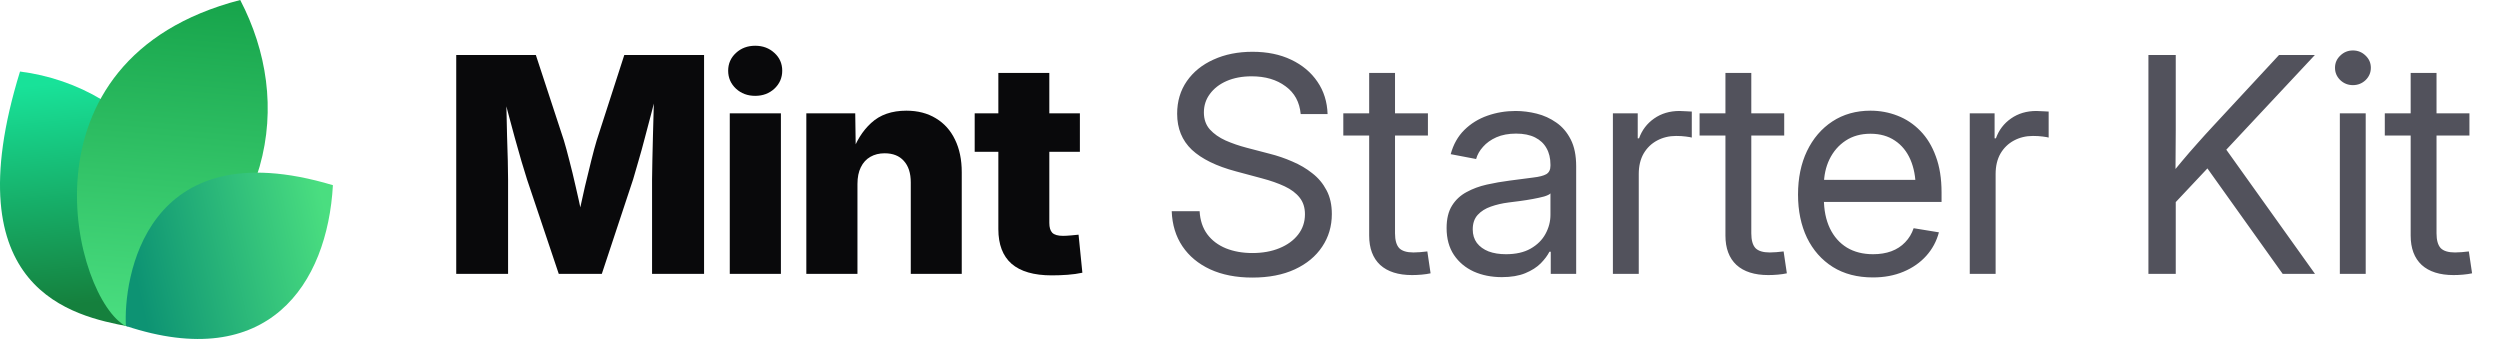
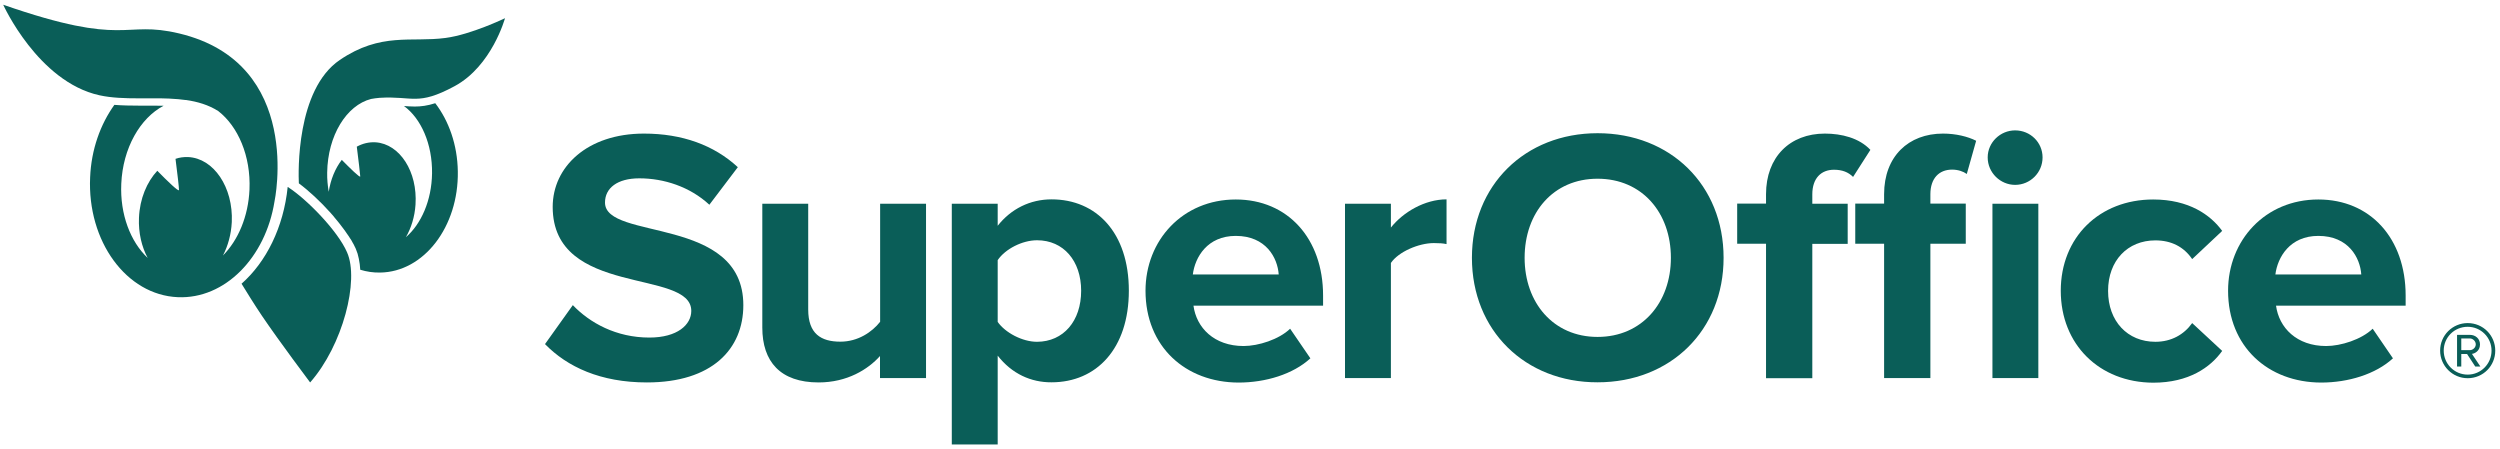
- <svg xmlns="http://www.w3.org/2000/svg" width="177" height="24" viewBox="0 0 177 24" fill="none">
-   <path d="M9.061 23.108C5.268 22.377 -3.391 20.627 1.417 5.064C9.634 6.099 16.973 14.064 9.061 23.108Z" fill="url(#paint0_linear_17557_2020)" />
-   <path d="M8.919 23.094C5.276 21.222 0.784 4.209 17.007 0C20.757 7.193 19.621 16.545 8.919 23.094Z" fill="url(#paint1_linear_17557_2020)" />
-   <path d="M8.914 23.079C8.735 19.882 10.159 9.085 23.57 13.111C23.181 20.123 18.984 26.418 8.914 23.079Z" fill="url(#paint2_linear_17557_2020)" />
-   <path d="M32.301 19.392V3.894H37.938L39.925 9.948C40.036 10.315 40.164 10.787 40.31 11.362C40.462 11.938 40.611 12.552 40.757 13.204C40.91 13.855 41.048 14.483 41.173 15.086C41.305 15.682 41.412 16.192 41.495 16.615H40.695C40.771 16.192 40.871 15.682 40.996 15.086C41.128 14.49 41.267 13.866 41.412 13.214C41.565 12.562 41.714 11.948 41.86 11.373C42.005 10.79 42.133 10.315 42.244 9.948L44.2 3.894H49.848V19.392H46.166V12.704C46.166 12.357 46.173 11.917 46.187 11.383C46.2 10.849 46.214 10.27 46.228 9.646C46.249 9.022 46.266 8.391 46.28 7.753C46.301 7.115 46.311 6.519 46.311 5.964H46.623C46.485 6.561 46.332 7.181 46.166 7.826C45.999 8.471 45.833 9.102 45.666 9.719C45.507 10.336 45.351 10.901 45.198 11.414C45.053 11.928 44.928 12.357 44.824 12.704L42.608 19.392H39.561L37.314 12.704C37.203 12.357 37.072 11.928 36.919 11.414C36.773 10.901 36.614 10.34 36.441 9.729C36.274 9.112 36.104 8.481 35.931 7.836C35.764 7.192 35.608 6.567 35.463 5.964H35.827C35.834 6.512 35.844 7.105 35.858 7.743C35.872 8.374 35.886 9.005 35.9 9.636C35.92 10.26 35.938 10.839 35.952 11.373C35.965 11.907 35.972 12.351 35.972 12.704V19.392H32.301ZM51.668 19.392V8.024H55.288V19.392H51.668ZM53.468 6.786C52.927 6.786 52.473 6.616 52.105 6.276C51.738 5.93 51.554 5.507 51.554 5.007C51.554 4.508 51.738 4.088 52.105 3.749C52.473 3.409 52.927 3.239 53.468 3.239C54.009 3.239 54.463 3.409 54.83 3.749C55.198 4.082 55.382 4.501 55.382 5.007C55.382 5.507 55.198 5.93 54.83 6.276C54.463 6.616 54.009 6.786 53.468 6.786ZM60.708 13.027V19.392H57.088V8.024H60.551L60.593 10.967H60.281C60.593 10.024 61.061 9.268 61.685 8.7C62.309 8.124 63.138 7.836 64.171 7.836C64.975 7.836 65.672 8.017 66.262 8.377C66.851 8.731 67.302 9.234 67.614 9.885C67.933 10.537 68.092 11.307 68.092 12.194V19.392H64.483V12.912C64.483 12.26 64.32 11.754 63.994 11.394C63.675 11.033 63.221 10.853 62.632 10.853C62.25 10.853 61.914 10.936 61.623 11.102C61.332 11.269 61.106 11.515 60.947 11.841C60.787 12.16 60.708 12.555 60.708 13.027ZM76.456 8.024V10.749H69.008V8.024H76.456ZM70.683 5.163H74.292V15.783C74.292 16.102 74.361 16.334 74.5 16.48C74.646 16.625 74.899 16.698 75.259 16.698C75.405 16.698 75.596 16.688 75.831 16.667C76.074 16.646 76.251 16.629 76.362 16.615L76.632 19.309C76.313 19.378 75.963 19.427 75.582 19.455C75.207 19.482 74.836 19.496 74.469 19.496C73.2 19.496 72.25 19.222 71.619 18.674C70.995 18.127 70.683 17.308 70.683 16.22V5.163Z" fill="#09090B" />
-   <path d="M88.667 19.652C87.523 19.652 86.528 19.458 85.682 19.07C84.843 18.681 84.188 18.137 83.716 17.437C83.245 16.736 82.992 15.908 82.957 14.951H84.933C84.968 15.596 85.148 16.14 85.474 16.584C85.8 17.021 86.24 17.354 86.795 17.582C87.35 17.804 87.974 17.915 88.667 17.915C89.388 17.915 90.026 17.801 90.581 17.572C91.143 17.343 91.583 17.024 91.902 16.615C92.228 16.199 92.391 15.717 92.391 15.169C92.391 14.698 92.266 14.306 92.017 13.994C91.767 13.675 91.413 13.408 90.956 13.193C90.498 12.978 89.954 12.787 89.323 12.621L87.502 12.132C86.123 11.765 85.082 11.255 84.382 10.603C83.689 9.944 83.342 9.095 83.342 8.055C83.342 7.174 83.571 6.404 84.028 5.746C84.486 5.087 85.117 4.577 85.921 4.217C86.726 3.849 87.645 3.666 88.678 3.666C89.718 3.666 90.63 3.853 91.413 4.227C92.204 4.602 92.824 5.122 93.275 5.787C93.726 6.446 93.965 7.209 93.993 8.076H92.089C92.013 7.23 91.656 6.574 91.018 6.11C90.387 5.638 89.586 5.403 88.615 5.403C87.95 5.403 87.36 5.513 86.847 5.735C86.341 5.957 85.946 6.262 85.661 6.651C85.377 7.032 85.235 7.469 85.235 7.961C85.235 8.447 85.377 8.849 85.661 9.168C85.946 9.48 86.317 9.74 86.774 9.948C87.232 10.149 87.724 10.319 88.251 10.457L89.884 10.884C90.439 11.023 90.977 11.206 91.496 11.435C92.023 11.657 92.495 11.934 92.911 12.267C93.334 12.593 93.67 12.995 93.92 13.474C94.17 13.945 94.294 14.504 94.294 15.149C94.294 16.015 94.066 16.788 93.608 17.468C93.157 18.148 92.512 18.681 91.673 19.07C90.834 19.458 89.832 19.652 88.667 19.652ZM101.097 8.024V9.594H95.106V8.024H101.097ZM96.937 5.163H98.767V16.521C98.767 17 98.865 17.347 99.059 17.562C99.26 17.77 99.6 17.874 100.078 17.874C100.21 17.874 100.366 17.867 100.546 17.853C100.733 17.832 100.903 17.815 101.056 17.801L101.285 19.351C101.097 19.392 100.886 19.423 100.65 19.444C100.414 19.465 100.189 19.475 99.974 19.475C98.996 19.475 98.244 19.236 97.717 18.758C97.197 18.272 96.937 17.579 96.937 16.677V5.163ZM106.33 19.621C105.595 19.621 104.932 19.489 104.343 19.226C103.754 18.955 103.285 18.564 102.939 18.05C102.592 17.53 102.419 16.896 102.419 16.147C102.419 15.495 102.547 14.965 102.804 14.556C103.06 14.146 103.403 13.828 103.833 13.599C104.263 13.363 104.742 13.186 105.269 13.068C105.796 12.95 106.333 12.857 106.881 12.787C107.574 12.69 108.132 12.617 108.555 12.569C108.978 12.52 109.287 12.441 109.481 12.33C109.675 12.212 109.772 12.014 109.772 11.737V11.654C109.772 11.203 109.679 10.815 109.492 10.489C109.311 10.163 109.041 9.91 108.68 9.729C108.32 9.549 107.872 9.459 107.338 9.459C106.805 9.459 106.34 9.546 105.945 9.719C105.556 9.892 105.241 10.118 104.998 10.395C104.755 10.665 104.593 10.953 104.509 11.258L102.71 10.915C102.897 10.222 103.22 9.65 103.677 9.199C104.135 8.748 104.679 8.412 105.31 8.19C105.941 7.968 106.607 7.857 107.307 7.857C107.8 7.857 108.295 7.92 108.795 8.044C109.301 8.169 109.765 8.381 110.188 8.679C110.611 8.97 110.951 9.369 111.208 9.875C111.464 10.374 111.593 11.005 111.593 11.768V19.392H109.793V17.822H109.7C109.568 18.085 109.363 18.359 109.086 18.643C108.809 18.921 108.444 19.153 107.994 19.34C107.543 19.527 106.988 19.621 106.33 19.621ZM106.621 17.998C107.321 17.998 107.904 17.867 108.368 17.603C108.84 17.333 109.19 16.986 109.419 16.563C109.654 16.133 109.772 15.682 109.772 15.211V13.692C109.703 13.769 109.554 13.841 109.325 13.911C109.096 13.973 108.829 14.032 108.524 14.088C108.226 14.143 107.921 14.192 107.609 14.233C107.304 14.275 107.033 14.309 106.798 14.337C106.354 14.393 105.938 14.49 105.549 14.628C105.168 14.76 104.86 14.954 104.624 15.211C104.388 15.467 104.27 15.811 104.27 16.241C104.27 16.615 104.367 16.934 104.561 17.198C104.762 17.461 105.04 17.662 105.393 17.801C105.747 17.933 106.156 17.998 106.621 17.998ZM114.193 19.392V8.024H115.951V9.792H116.045C116.253 9.209 116.61 8.741 117.116 8.388C117.622 8.034 118.219 7.857 118.905 7.857C119.058 7.857 119.217 7.864 119.384 7.878C119.55 7.885 119.682 7.892 119.779 7.899V9.74C119.716 9.719 119.578 9.695 119.363 9.667C119.155 9.639 118.922 9.625 118.666 9.625C118.174 9.625 117.726 9.733 117.324 9.948C116.922 10.163 116.603 10.471 116.367 10.874C116.138 11.276 116.024 11.758 116.024 12.319V19.392H114.193ZM126.322 8.024V9.594H120.33V8.024H126.322ZM122.161 5.163H123.992V16.521C123.992 17 124.089 17.347 124.283 17.562C124.484 17.77 124.824 17.874 125.302 17.874C125.434 17.874 125.59 17.867 125.77 17.853C125.958 17.832 126.127 17.815 126.28 17.801L126.509 19.351C126.322 19.392 126.11 19.423 125.874 19.444C125.639 19.465 125.413 19.475 125.198 19.475C124.221 19.475 123.468 19.236 122.941 18.758C122.421 18.272 122.161 17.579 122.161 16.677V5.163ZM132.604 19.642C131.502 19.642 130.555 19.396 129.765 18.903C128.974 18.404 128.364 17.714 127.934 16.834C127.511 15.946 127.3 14.927 127.3 13.775C127.3 12.611 127.511 11.584 127.934 10.697C128.364 9.802 128.964 9.102 129.734 8.596C130.51 8.089 131.408 7.836 132.428 7.836C133.1 7.836 133.738 7.954 134.341 8.19C134.952 8.426 135.489 8.783 135.954 9.261C136.425 9.74 136.793 10.343 137.056 11.071C137.327 11.792 137.462 12.645 137.462 13.63V14.296H128.433V12.735H136.463L135.631 13.297C135.631 12.541 135.506 11.876 135.257 11.3C135.007 10.725 134.643 10.277 134.165 9.958C133.686 9.632 133.107 9.469 132.428 9.469C131.748 9.469 131.162 9.632 130.67 9.958C130.177 10.284 129.796 10.725 129.526 11.279C129.262 11.827 129.13 12.441 129.13 13.12V14.046C129.13 14.864 129.273 15.572 129.557 16.168C129.841 16.757 130.243 17.211 130.763 17.53C131.283 17.842 131.901 17.998 132.615 17.998C133.093 17.998 133.523 17.929 133.905 17.79C134.293 17.645 134.619 17.433 134.882 17.156C135.153 16.879 135.354 16.546 135.486 16.157L137.275 16.449C137.108 17.08 136.81 17.634 136.38 18.113C135.95 18.591 135.413 18.966 134.768 19.236C134.123 19.507 133.402 19.642 132.604 19.642ZM139.459 19.392V8.024H141.217V9.792H141.311C141.519 9.209 141.876 8.741 142.382 8.388C142.888 8.034 143.485 7.857 144.171 7.857C144.324 7.857 144.483 7.864 144.649 7.878C144.816 7.885 144.948 7.892 145.045 7.899V9.74C144.982 9.719 144.844 9.695 144.629 9.667C144.421 9.639 144.188 9.625 143.932 9.625C143.439 9.625 142.992 9.733 142.59 9.948C142.188 10.163 141.869 10.471 141.633 10.874C141.404 11.276 141.29 11.758 141.29 12.319V19.392H139.459ZM153.429 14.961V12.715C153.783 12.257 154.136 11.82 154.49 11.404C154.844 10.981 155.204 10.565 155.572 10.156C155.939 9.74 156.314 9.327 156.695 8.918L161.355 3.894H163.893L157.277 10.967H157.184L153.429 14.961ZM152.108 19.392V3.894H154.043V9.241L154.022 12.559L154.043 13.505V19.392H152.108ZM161.615 19.392L155.967 11.477L157.173 9.969L163.903 19.392H161.615ZM165.661 19.392V8.024H167.492V19.392H165.661ZM166.587 6.027C166.24 6.027 165.942 5.909 165.692 5.673C165.443 5.43 165.318 5.139 165.318 4.799C165.318 4.459 165.443 4.172 165.692 3.936C165.942 3.693 166.24 3.572 166.587 3.572C166.934 3.572 167.232 3.693 167.482 3.936C167.731 4.172 167.856 4.459 167.856 4.799C167.856 5.139 167.731 5.43 167.482 5.673C167.232 5.909 166.934 6.027 166.587 6.027ZM174.836 8.024V9.594H168.844V8.024H174.836ZM170.675 5.163H172.506V16.521C172.506 17 172.603 17.347 172.797 17.562C172.998 17.77 173.338 17.874 173.816 17.874C173.948 17.874 174.104 17.867 174.284 17.853C174.472 17.832 174.641 17.815 174.794 17.801L175.023 19.351C174.836 19.392 174.624 19.423 174.388 19.444C174.153 19.465 173.927 19.475 173.712 19.475C172.735 19.475 171.982 19.236 171.455 18.758C170.935 18.272 170.675 17.579 170.675 16.677V5.163Z" fill="#52525C" />
-   <defs>
-     <linearGradient id="paint0_linear_17557_2020" x1="3.776" y1="5.916" x2="5.232" y2="21.559" gradientUnits="userSpaceOnUse">
-       <stop stop-color="#18E299" />
-       <stop offset="1" stop-color="#15803D" />
-     </linearGradient>
-     <linearGradient id="paint1_linear_17557_2020" x1="12.171" y1="-0.718" x2="10.19" y2="22.983" gradientUnits="userSpaceOnUse">
-       <stop stop-color="#16A34A" />
-       <stop offset="1" stop-color="#4ADE80" />
-     </linearGradient>
-     <linearGradient id="paint2_linear_17557_2020" x1="23.133" y1="15.353" x2="9.338" y2="18.52" gradientUnits="userSpaceOnUse">
-       <stop stop-color="#4ADE80" />
-       <stop offset="1" stop-color="#0D9373" />
-     </linearGradient>
-   </defs>
+ <svg xmlns="http://www.w3.org/2000/svg" viewBox="0 0 195 35" width="195" height="35">
+   <g fill="#0A5E58" fill-rule="evenodd" class="suo-logo">
+     <path d="M42.51 26.84L44.68 23.8C46 25.18 48.06 26.33 50.65 26.33 52.85 26.33 53.92 25.32 53.92 24.25 53.92 20.93 43.11 23.21 43.11 16.14 43.11 13.01 45.81 10.42 50.23 10.42 53.21 10.42 55.69 11.32 57.55 13.04L55.33 15.97C53.81 14.56 51.78 13.91 49.87 13.91 48.15 13.91 47.19 14.67 47.19 15.8 47.19 18.79 57.98 16.79 57.98 23.8 57.98 27.24 55.53 29.83 50.46 29.83 46.84 29.83 44.25 28.62 42.51 26.84zM68.64 29.49L68.64 27.77C67.71 28.81 66.08 29.83 63.85 29.83 60.86 29.83 59.46 28.2 59.46 25.55L59.46 15.89 63.04 15.89 63.04 24.14C63.04 26.03 64.03 26.65 65.55 26.65 66.93 26.65 68.03 25.89 68.65 25.1L68.65 15.89 72.23 15.89 72.23 29.49 68.64 29.49z" />
+     <path fill-rule="nonzero" d="M77.82 27.74L77.82 34.67 74.24 34.67 74.24 15.89 77.82 15.89 77.82 17.61C78.86 16.29 80.35 15.55 82.02 15.55 85.51 15.55 88.05 18.14 88.05 22.67 88.05 27.2 85.52 29.82 82.02 29.82 80.41 29.83 78.92 29.15 77.82 27.74zM84.33 22.68C84.33 20.34 82.95 18.74 80.89 18.74 79.74 18.74 78.41 19.42 77.82 20.29L77.82 25.11C78.41 25.95 79.74 26.66 80.89 26.66 82.95 26.65 84.33 25.04 84.33 22.68zM89.35 22.68C89.35 18.74 92.25 15.56 96.39 15.56 100.44 15.56 103.2 18.6 103.2 23.05L103.2 23.84 93.09 23.84C93.32 25.56 94.7 26.99 97 26.99 98.15 26.99 99.76 26.48 100.63 25.64L102.21 27.95C100.86 29.19 98.72 29.84 96.61 29.84 92.47 29.83 89.35 27.04 89.35 22.68zM96.39 18.4C94.17 18.4 93.21 20.06 93.04 21.41L99.74 21.41C99.65 20.11 98.75 18.4 96.39 18.4z" />
+     <path d="M104.91,29.49 L104.91,15.89 L108.49,15.89 L108.49,17.75 C109.45,16.54 111.14,15.55 112.83,15.55 L112.83,19.04 C112.58,18.98 112.24,18.96 111.84,18.96 C110.66,18.96 109.08,19.64 108.49,20.51 L108.49,29.49 L104.91,29.49 Z" />
+     <path fill-rule="nonzero" d="M114.81 20.11C114.81 14.45 118.95 10.39 124.61 10.39 130.3 10.39 134.44 14.44 134.44 20.11 134.44 25.77 130.3 29.82 124.61 29.82 118.95 29.83 114.81 25.77 114.81 20.11zM130.33 20.11C130.33 16.59 128.08 13.94 124.61 13.94 121.15 13.94 118.92 16.59 118.92 20.11 118.92 23.6 121.15 26.28 124.61 26.28 128.08 26.28 130.33 23.6 130.33 20.11zM137.75 29.49L137.75 19.01 135.5 19.01 135.5 15.88 137.75 15.88 137.75 15.15C137.75 12.25 139.61 10.42 142.34 10.42 143.64 10.42 145.02 10.76 145.89 11.69L144.54 13.8C144.17 13.43 143.7 13.24 143.05 13.24 142.06 13.24 141.36 13.89 141.36 15.16L141.36 15.89 144.12 15.89 144.12 19.02 141.36 19.02 141.36 29.5 137.75 29.5 137.75 29.49zM146.96 29.49L146.96 19.01 144.71 19.01 144.71 15.88 146.96 15.88 146.96 15.15C146.96 12.19 148.87 10.42 151.55 10.42 152.56 10.42 153.49 10.65 154.14 10.98L153.41 13.57C153.13 13.37 152.73 13.23 152.26 13.23 151.25 13.23 150.57 13.91 150.57 15.15L150.57 15.88 153.33 15.88 153.33 19.01 150.57 19.01 150.57 29.49 146.96 29.49zM155.04 12.28C155.04 11.1 156.03 10.17 157.18 10.17 158.36 10.17 159.32 11.1 159.32 12.28 159.32 13.46 158.36 14.42 157.18 14.42 156.03 14.42 155.04 13.47 155.04 12.28zM155.41 29.49L155.41 15.89 158.99 15.89 158.99 29.49 155.41 29.49z" />
+     <path d="M160.74,22.68 C160.74,18.51 163.75,15.56 167.95,15.56 C170.74,15.56 172.43,16.77 173.33,18.01 L170.99,20.21 C170.34,19.25 169.36,18.75 168.12,18.75 C165.95,18.75 164.43,20.33 164.43,22.69 C164.43,25.06 165.95,26.66 168.12,26.66 C169.36,26.66 170.35,26.1 170.99,25.2 L173.33,27.37 C172.43,28.64 170.74,29.85 167.95,29.85 C163.75,29.83 160.74,26.87 160.74,22.68 Z" />
+     <path fill-rule="nonzero" d="M173.79 22.68C173.79 18.74 176.69 15.56 180.83 15.56 184.89 15.56 187.64 18.6 187.64 23.05L187.64 23.84 177.53 23.84C177.76 25.56 179.14 26.99 181.44 26.99 182.59 26.99 184.2 26.48 185.07 25.64L186.65 27.95C185.3 29.19 183.16 29.84 181.05 29.84 176.91 29.83 173.79 27.04 173.79 22.68zM180.83 18.4C178.61 18.4 177.65 20.06 177.48 21.41L184.18 21.41C184.09 20.11 183.19 18.4 180.83 18.4zM192.48 29.5C191.29 29.5 190.33 28.53 190.33 27.35 190.33 26.15 191.3 25.2 192.48 25.2 193.68 25.2 194.63 26.16 194.63 27.35 194.63 28.54 193.68 29.5 192.48 29.5zM192.48 25.49C191.44 25.49 190.61 26.31 190.61 27.35 190.61 28.38 191.44 29.22 192.48 29.22 193.51 29.22 194.34 28.38 194.34 27.35 194.34 26.31 193.5 25.49 192.48 25.49zM193.07 28.59L192.43 27.61 191.98 27.61 191.98 28.59 191.65 28.59 191.65 26.12 192.66 26.12C193.08 26.12 193.44 26.41 193.44 26.87 193.44 27.42 192.95 27.6 192.81 27.6L193.47 28.59 193.07 28.59zM192.66 26.4L191.98 26.4 191.98 27.31 192.66 27.31C192.87 27.31 193.11 27.12 193.11 26.86 193.11 26.6 192.87 26.4 192.66 26.4z" />
+     <path d="M22.44,14.58 C22.12,17.73 20.76,20.44 18.84,22.13 C19.17,22.67 19.85,23.77 20.43,24.63 C21.79,26.64 24.19,29.83 24.19,29.83 C26.74,26.94 28.04,21.86 27.07,19.68 C26.35,18.01 23.91,15.51 22.44,14.58 Z" />
+     <path class="suo-logo-pos" d="M21.41,15.72 C21.41,15.72 23.73,4.94 13.98,2.61 C9.55,1.55 9.92,3.73 0.25,0.37 C0.25,0.37 2.96,6.37 7.75,7.43 C8.7,7.64 9.75,7.67 10.82,7.67 C10.82,7.67 10.83,7.67 10.83,7.67 C10.84,7.67 10.85,7.67 10.86,7.67 C11.02,7.67 11.19,7.67 11.35,7.67 C11.52,7.67 11.68,7.67 11.85,7.67 C11.86,7.67 11.88,7.67 11.89,7.67 C12.1,7.67 12.31,7.67 12.51,7.67 C12.52,7.67 12.54,7.67 12.55,7.67 C12.97,7.68 13.39,7.69 13.81,7.73 C13.82,7.73 13.83,7.73 13.85,7.73 C14.06,7.75 14.26,7.77 14.46,7.8 C14.46,7.8 14.46,7.8 14.46,7.8 C14.48,7.8 14.5,7.8 14.51,7.8 C15.41,7.93 16.26,8.18 17.02,8.66 C18.57,9.86 19.57,12.17 19.46,14.78 C19.37,16.89 18.57,18.74 17.39,19.93 C17.78,19.18 18.03,18.29 18.08,17.32 C18.2,14.61 16.67,12.34 14.67,12.25 C14.33,12.24 14,12.28 13.69,12.39 C13.83,13.48 13.97,14.67 13.96,14.82 C13.95,14.99 13.04,14.11 12.27,13.32 C11.46,14.19 10.9,15.5 10.84,16.99 C10.79,18.16 11.05,19.25 11.52,20.12 C10.18,18.86 9.35,16.72 9.46,14.33 C9.58,11.55 10.93,9.21 12.76,8.25 C12.47,8.24 12.18,8.24 11.88,8.24 C11.7,8.24 11.53,8.24 11.35,8.24 C11.17,8.24 11,8.24 10.82,8.24 C10.22,8.24 9.57,8.23 8.92,8.18 C7.83,9.7 7.12,11.66 7.03,13.83 C6.8,18.82 9.86,23.01 13.87,23.18 C17.54,23.34 20.71,20.09 21.41,15.72 Z" />
+     <path class="suo-logo-pos" d="M28.94,7.72 C29.15,7.68 29.37,7.65 29.61,7.63 C32.22,7.47 32.55,8.29 35.46,6.72 C38.37,5.15 39.39,1.42 39.39,1.42 C39.39,1.42 36.74,2.7 34.75,2.96 C32.08,3.32 29.72,2.49 26.5,4.68 C23.09,7 23.27,13.48 23.31,14.3 C24.08,14.87 25,15.72 25.81,16.63 C25.83,16.65 25.84,16.67 25.86,16.69 C25.94,16.77 26.01,16.86 26.08,16.95 C26.11,16.99 26.15,17.03 26.18,17.07 C26.24,17.14 26.3,17.22 26.37,17.3 C26.41,17.35 26.45,17.4 26.49,17.45 C26.54,17.52 26.6,17.59 26.65,17.66 C26.69,17.72 26.74,17.77 26.78,17.83 C26.83,17.89 26.87,17.96 26.92,18.02 C26.96,18.08 27.01,18.14 27.05,18.21 C27.09,18.27 27.13,18.33 27.17,18.38 C27.21,18.45 27.26,18.51 27.3,18.58 C27.33,18.63 27.37,18.68 27.4,18.73 C27.44,18.8 27.48,18.88 27.52,18.95 C27.54,18.99 27.57,19.03 27.59,19.07 C27.65,19.18 27.7,19.29 27.75,19.4 C27.8,19.52 27.85,19.65 27.89,19.78 C27.9,19.82 27.91,19.86 27.92,19.9 C27.95,20 27.97,20.09 27.99,20.19 C28.05,20.46 28.08,20.74 28.1,21.04 C28.59,21.19 29.11,21.27 29.64,21.26 C33.06,21.22 35.78,17.68 35.71,13.37 C35.68,11.3 35.01,9.43 33.95,8.05 C33.33,8.25 32.83,8.31 32.35,8.31 C32.07,8.31 31.79,8.29 31.51,8.27 C32.84,9.24 33.73,11.23 33.7,13.52 C33.67,15.64 32.85,17.48 31.66,18.5 C32.07,17.79 32.35,16.91 32.41,15.96 C32.58,13.4 31.19,11.23 29.3,11.1 C28.78,11.07 28.29,11.19 27.83,11.44 C27.94,12.33 28.1,13.62 28.1,13.76 C28.09,13.9 27.26,13.08 26.66,12.47 C26.15,13.13 25.79,13.99 25.64,14.96 C25.56,14.48 25.51,13.98 25.52,13.46 C25.56,10.57 27.03,8.21 28.94,7.72 Z" />
+     <path class="suo-logo-neg" display="none" d="M21.394,15.728 C21.394,15.728 23.714,4.933 13.959,2.606 C9.526,1.544 9.897,3.724 0.218,0.36 C0.218,0.36 2.93,6.37 7.728,7.432 C8.678,7.64 9.729,7.666 10.801,7.666 L10.816,7.666 L10.846,7.666 C11.009,7.666 11.171,7.666 11.339,7.666 C11.507,7.666 11.669,7.666 11.837,7.666 L11.882,7.666 C12.091,7.666 12.299,7.666 12.507,7.671 C12.522,7.671 12.537,7.671 12.553,7.671 C12.974,7.676 13.396,7.696 13.807,7.727 C13.817,7.727 13.832,7.727 13.843,7.732 C14.051,7.752 14.254,7.773 14.457,7.798 C14.457,7.798 14.462,7.798 14.462,7.798 L14.462,7.803 C14.482,7.803 14.498,7.803 14.518,7.803 C15.422,7.935 16.275,8.189 17.032,8.667 C18.591,9.866 19.586,12.177 19.474,14.788 C19.418,16.018 19.129,17.156 18.662,18.131 C18.723,17.75 18.758,17.354 18.758,16.958 C18.758,15.5 18.332,14.118 17.565,13.076 C16.752,11.974 15.655,11.369 14.477,11.369 C13.299,11.369 12.202,11.974 11.39,13.076 C10.618,14.123 10.196,15.5 10.196,16.958 C10.196,17.552 10.268,18.131 10.405,18.68 C9.75,17.481 9.389,15.972 9.46,14.352 C9.582,11.562 10.933,9.226 12.761,8.265 C12.471,8.26 12.177,8.255 11.877,8.255 C11.7,8.255 11.527,8.255 11.349,8.255 C11.171,8.255 10.999,8.255 10.821,8.255 C10.222,8.255 9.572,8.245 8.917,8.194 C7.825,9.713 7.119,11.679 7.018,13.854 C6.789,18.858 9.851,23.044 13.863,23.211 C17.514,23.364 20.693,20.102 21.394,15.728 Z M18.078,17.329 C18.037,18.299 17.788,19.193 17.397,19.94 C16.493,20.859 15.361,21.388 14.157,21.332 C13.167,21.291 12.258,20.859 11.512,20.153 C11.039,19.284 10.78,18.187 10.831,17.008 C10.897,15.515 11.446,14.194 12.263,13.33 C13.04,14.118 13.949,15.002 13.954,14.829 C13.959,14.672 13.822,13.483 13.685,12.391 C14,12.289 14.33,12.238 14.665,12.253 C16.666,12.34 18.195,14.611 18.078,17.329 Z" fill-rule="nonzero" />
+     <path class="suo-logo-neg" display="none" d="M28.925,7.717 C29.138,7.676 29.356,7.646 29.595,7.63 C29.686,7.625 29.773,7.62 29.859,7.615 C31.403,7.554 32.114,7.834 33.195,7.62 C33.779,7.508 34.465,7.249 35.45,6.716 C38.365,5.141 39.38,1.412 39.38,1.412 C39.38,1.412 36.73,2.692 34.734,2.956 C32.068,3.317 29.696,2.484 26.477,4.679 C23.07,7.005 23.252,13.498 23.288,14.321 C23.577,14.539 23.892,14.793 24.207,15.078 C25.609,16.323 27.137,18.096 27.721,19.406 C27.772,19.518 27.812,19.635 27.853,19.757 C27.975,20.143 28.051,20.575 28.082,21.052 C28.574,21.205 29.092,21.281 29.625,21.276 C33.048,21.23 35.77,17.694 35.704,13.376 C35.673,11.303 35.003,9.434 33.937,8.047 C33.83,8.082 33.728,8.108 33.627,8.138 C33.145,8.265 32.738,8.306 32.342,8.306 C32.058,8.306 31.784,8.286 31.499,8.265 C32.83,9.236 33.723,11.232 33.693,13.523 C33.678,14.783 33.383,15.942 32.896,16.892 C32.982,16.551 33.033,16.201 33.063,15.835 C33.073,15.677 33.084,15.515 33.084,15.352 C33.084,12.512 31.261,10.201 29.021,10.201 C27.64,10.201 26.416,11.08 25.68,12.426 C25.852,10.922 26.431,9.612 27.254,8.743 C27.736,8.23 28.31,7.874 28.925,7.717 M26.639,12.451 C27.239,13.061 28.071,13.889 28.077,13.747 C28.082,13.605 27.924,12.309 27.812,11.425 C28.27,11.176 28.767,11.054 29.285,11.09 C31.174,11.217 32.566,13.391 32.398,15.957 C32.357,16.536 32.246,17.08 32.068,17.583 C31.367,18.421 30.463,18.919 29.488,18.914 C27.62,18.898 26.076,17.019 25.705,14.509 C25.888,13.716 26.213,13.01 26.639,12.451" fill-rule="nonzero" />
+   </g>
</svg>
